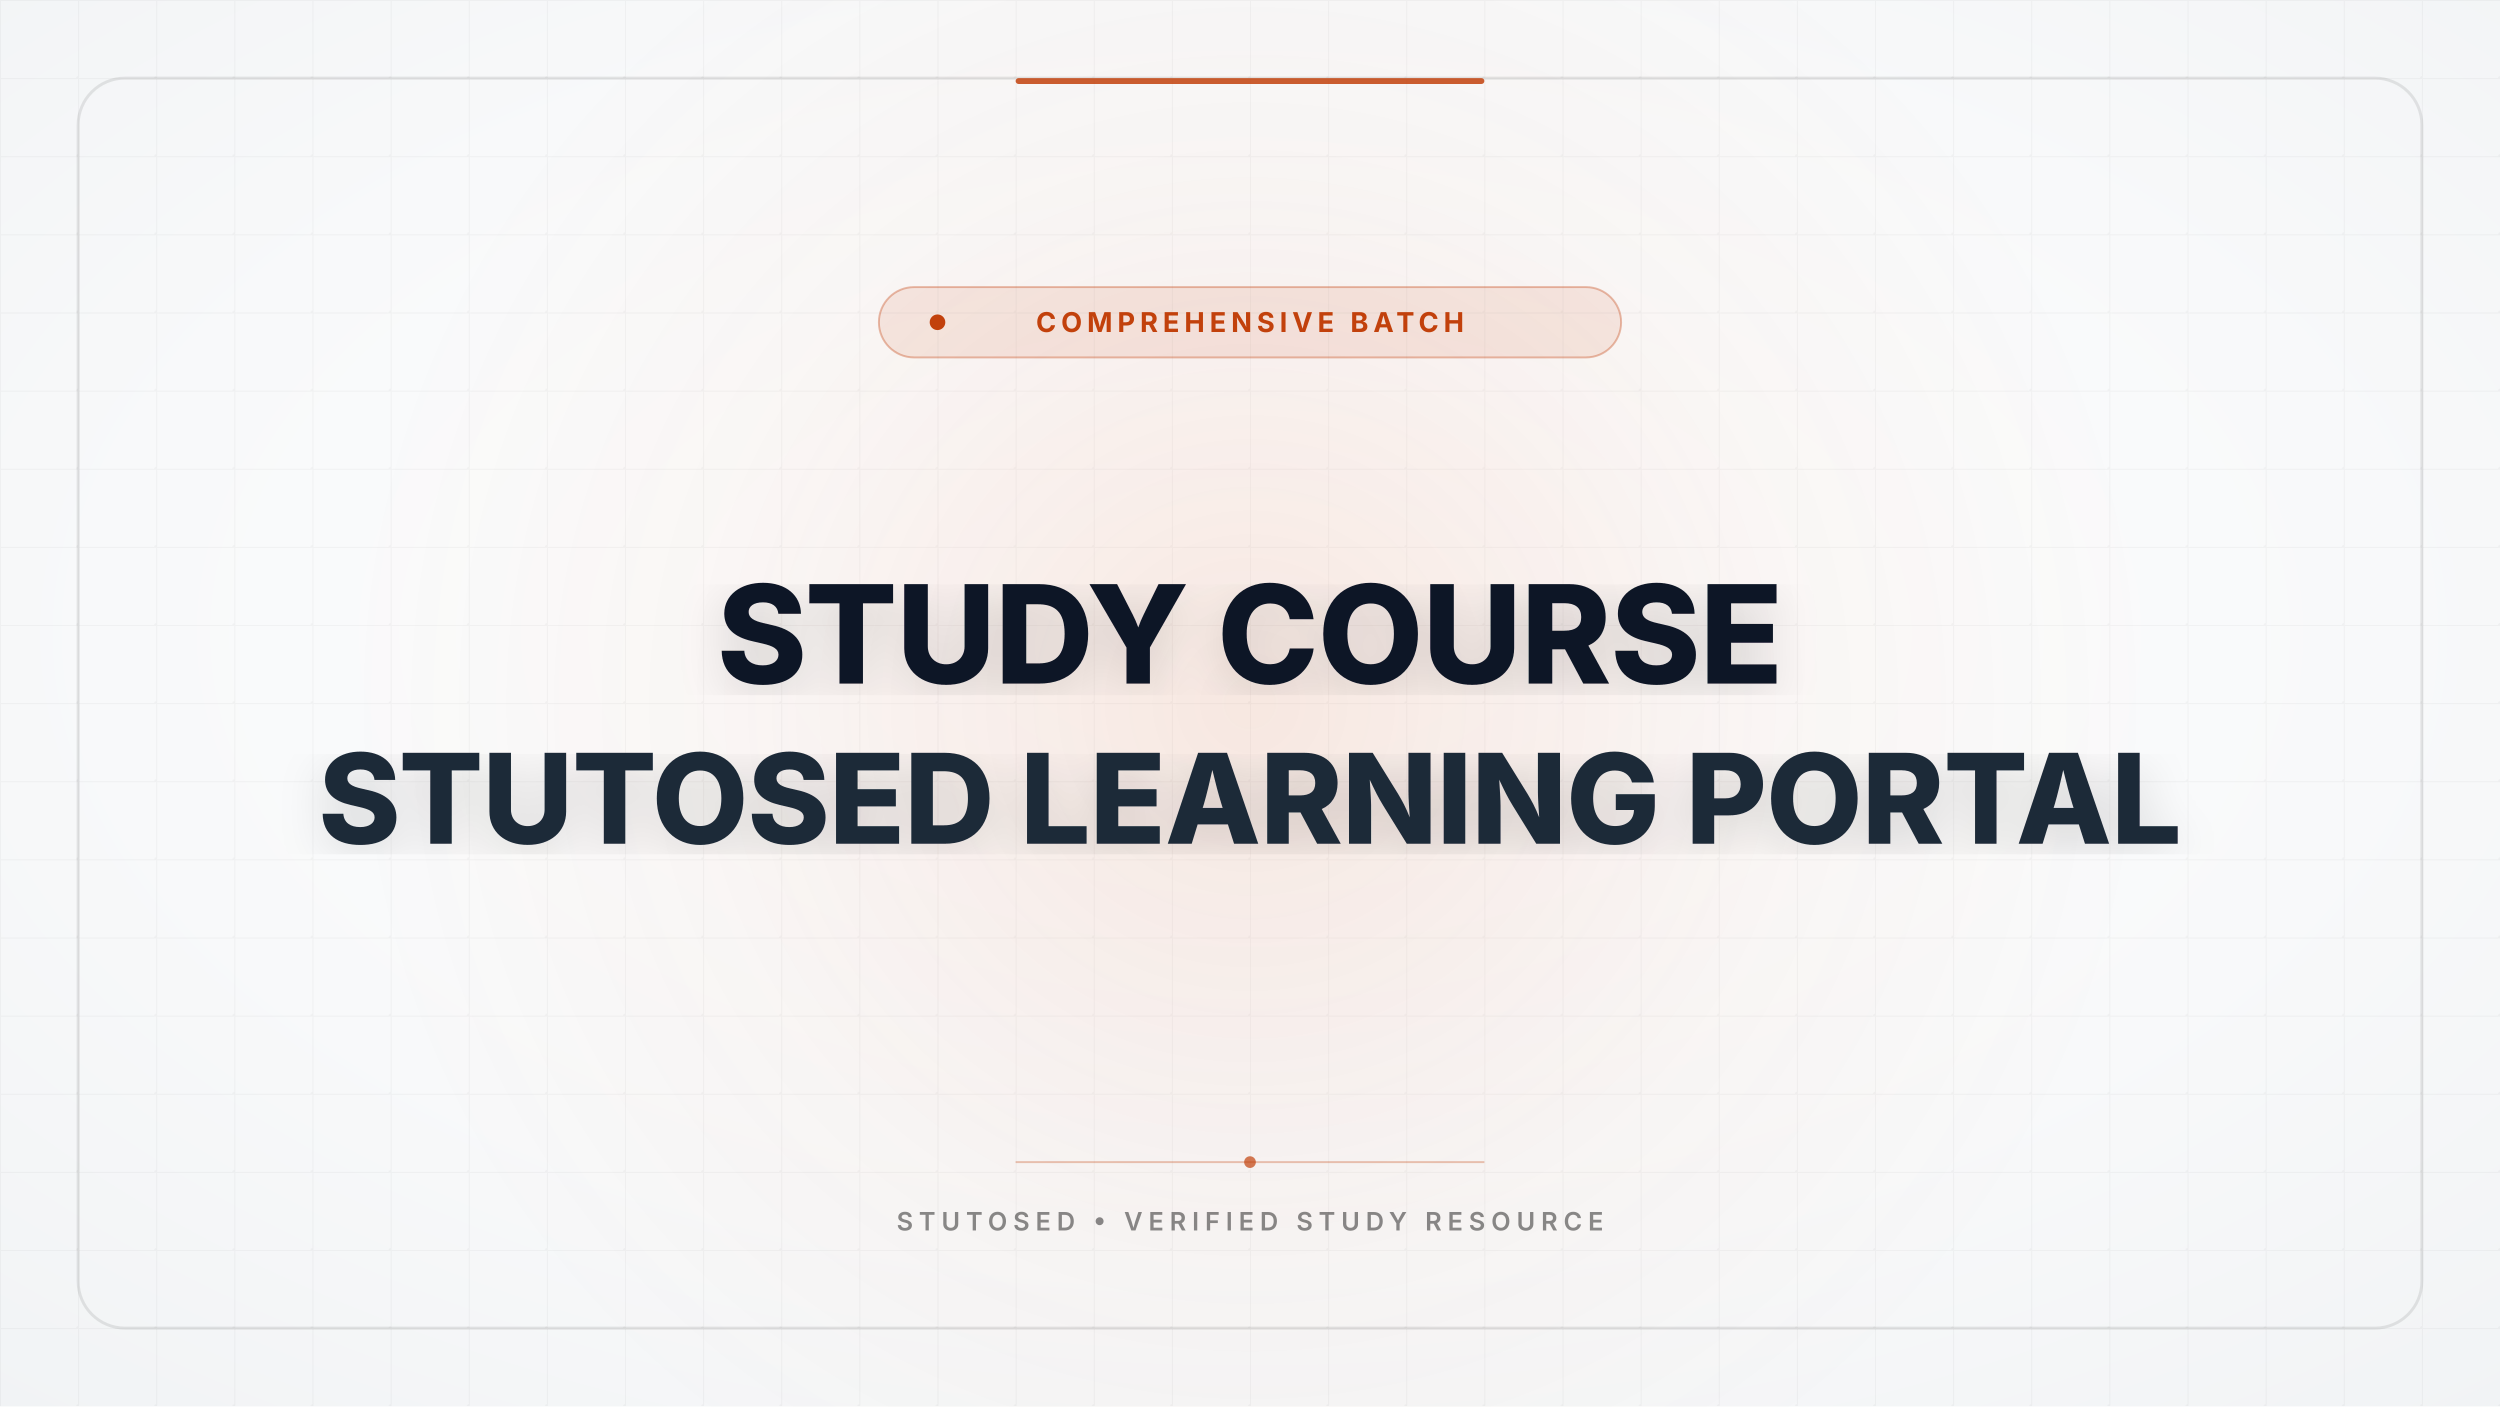
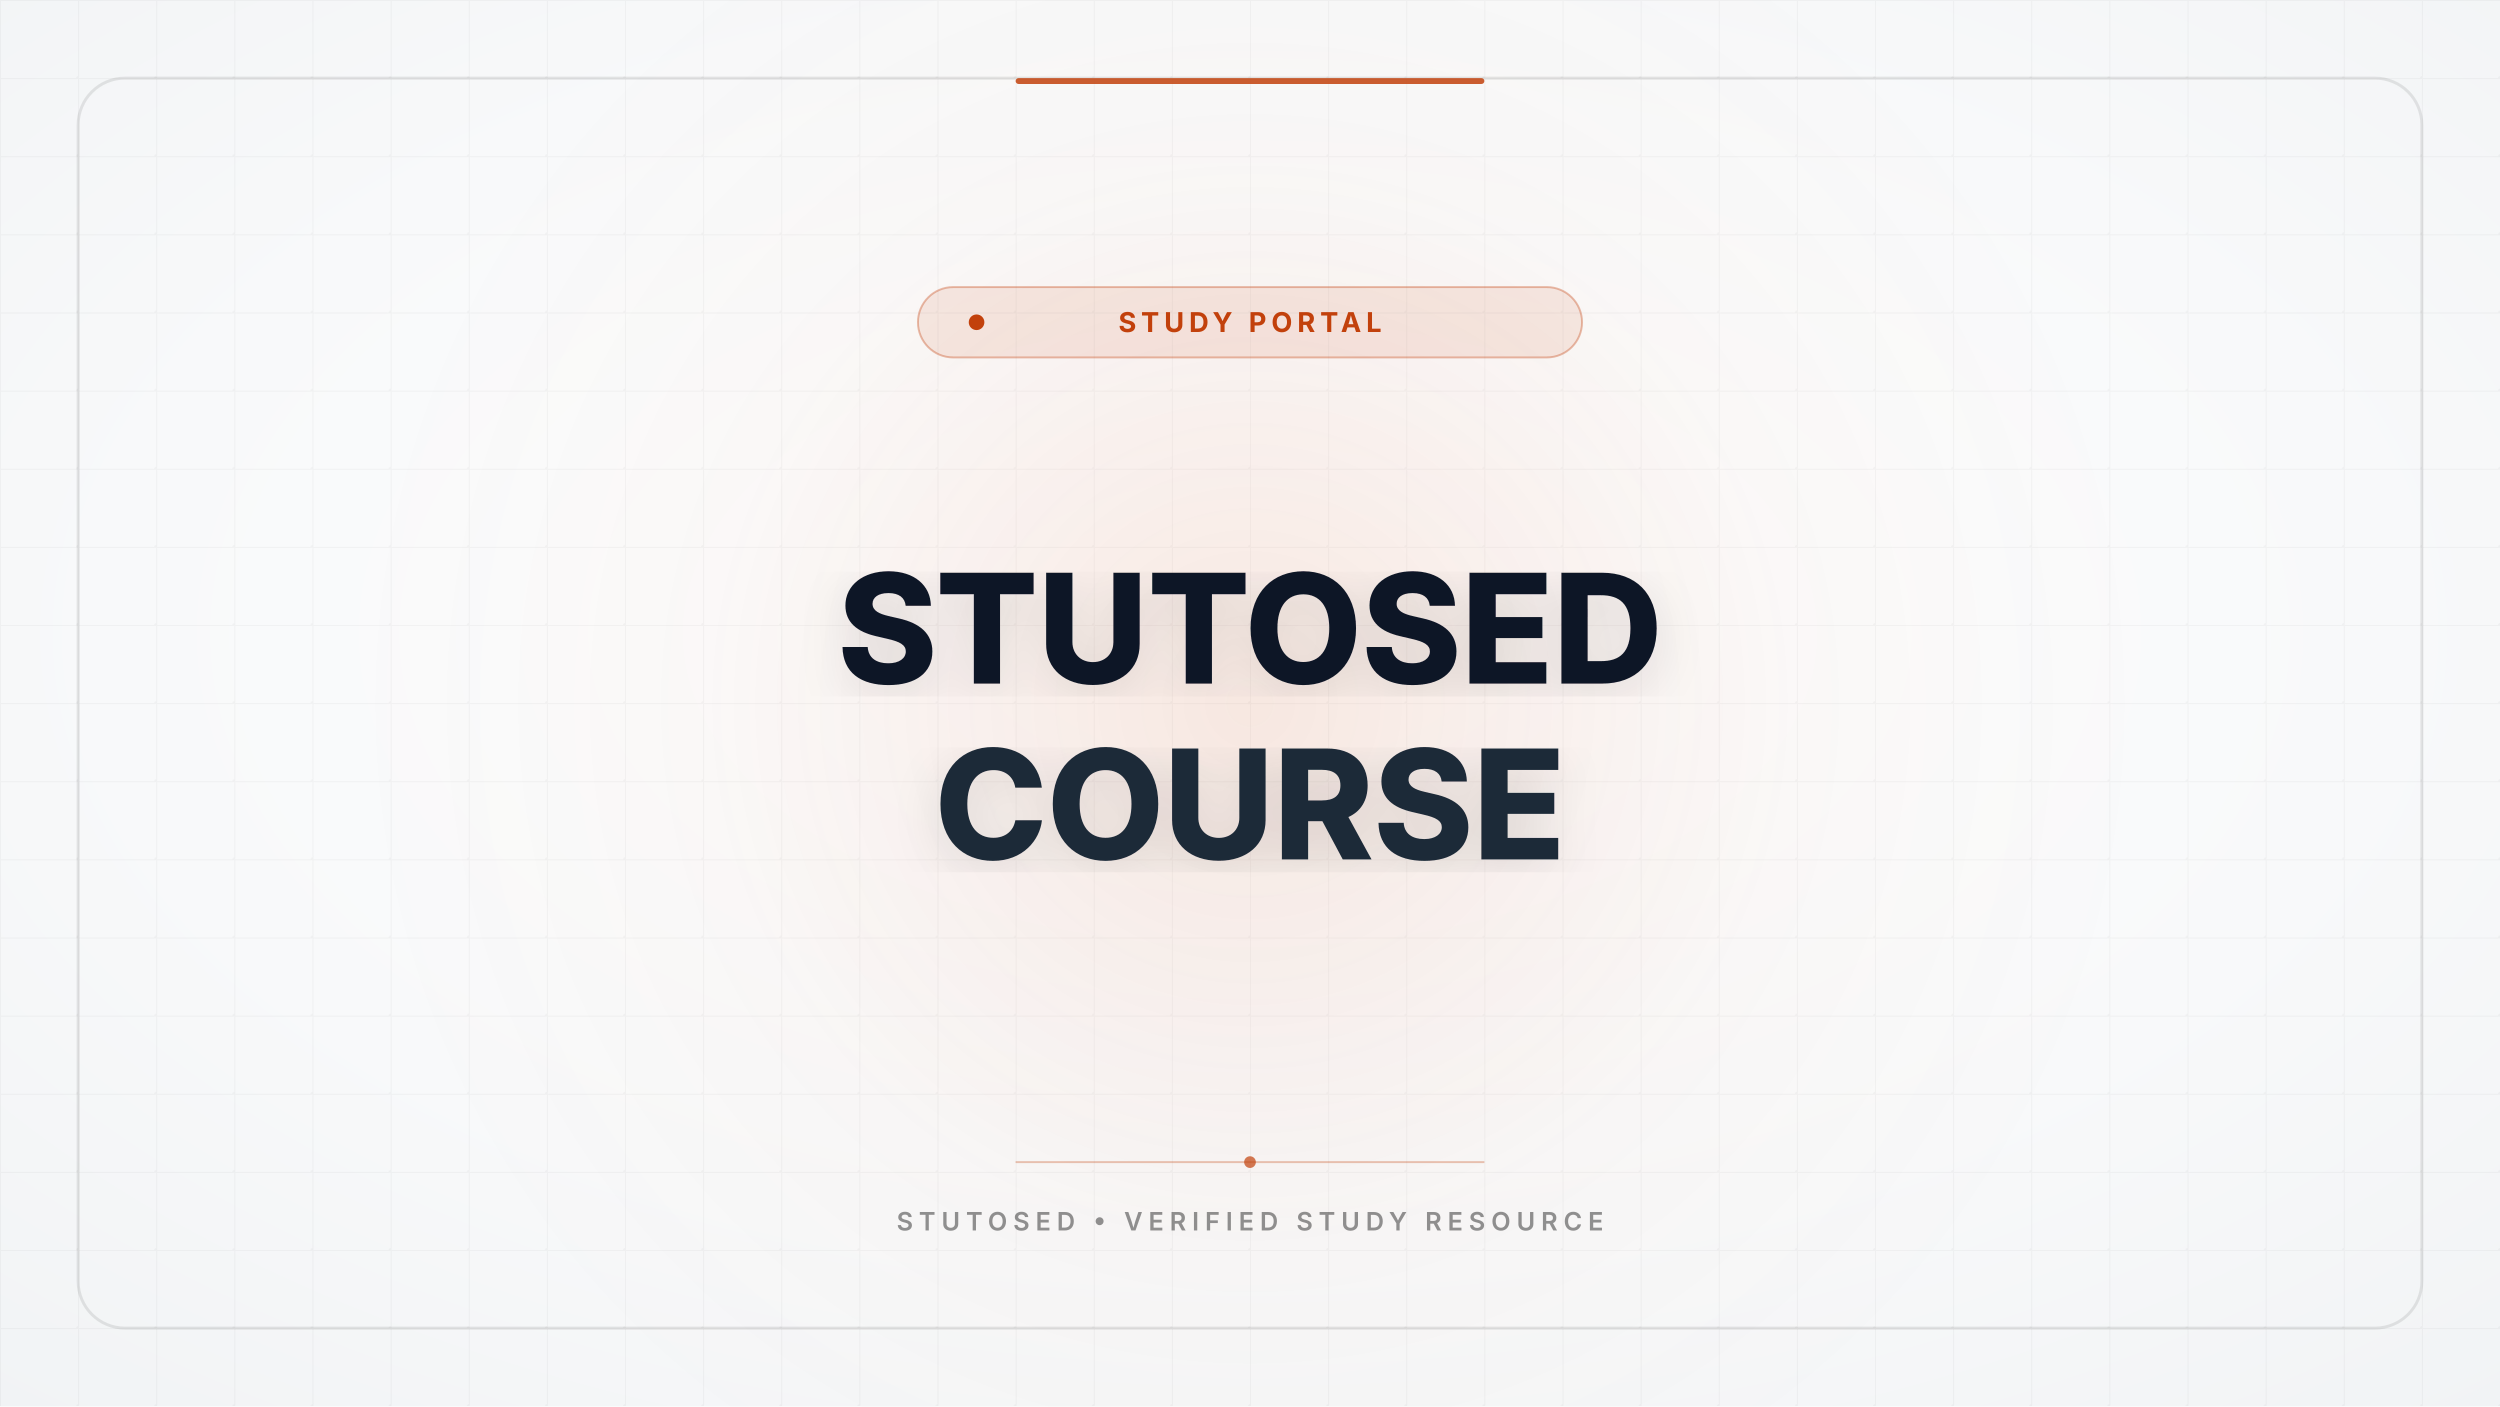
<svg xmlns="http://www.w3.org/2000/svg" viewBox="0 0 1280 720" width="1280" height="720">
  <defs>
    <radialGradient id="bg-grad" cx="50%" cy="45%" r="75%">
      <stop offset="0%" stop-color="#FFFFFF" />
      <stop offset="60%" stop-color="#F8F9FA" />
      <stop offset="100%" stop-color="#F1F3F5" />
    </radialGradient>
    <radialGradient id="accent-glow-rad" cx="50%" cy="50%" r="50%">
      <stop offset="0%" stop-color="#c2410c" stop-opacity="0.12" />
-       <stop offset="60%" stop-color="#c2410c" stop-opacity="0.03" />
+       <stop offset="60%" stop-color="#c2410c" stop-opacity="0.02" />
      <stop offset="100%" stop-color="#c2410c" stop-opacity="0" />
    </radialGradient>
    <filter id="shadow" x="-10%" y="-10%" width="120%" height="120%">
-       <feDropShadow dx="0" dy="6" stdDeviation="12" flood-color="#000000" flood-opacity="0.15" />
+       <feDropShadow dx="0" dy="6" stdDeviation="12" flood-color="#000000" flood-opacity="0.12" />
    </filter>
    <pattern id="grid-pattern" width="40" height="40" patternUnits="userSpaceOnUse">
      <path d="M 40 0 L 0 0 0 40" fill="none" stroke="rgba(0,0,0,0.035)" stroke-width="1" />
      <circle cx="40" cy="40" r="1" fill="rgba(0,0,0,0.035)" />
    </pattern>
  </defs>
  <rect width="1280" height="720" fill="url(#bg-grad)" />
  <rect width="1280" height="720" fill="url(#grid-pattern)" />
  <circle cx="640" cy="360" r="460" fill="url(#accent-glow-rad)" />
  <rect x="40" y="40" width="1200" height="640" rx="24" fill="none" stroke="rgba(0,0,0,0.09)" stroke-width="1.5" />
  <rect x="520" y="40" width="240" height="3" rx="1.5" fill="#c2410c" opacity="0.85" />
  <g transform="translate(640, 165)">
-     <rect x="-190" y="-18" width="380" height="36" rx="18" fill="#c2410c" fill-opacity="0.1" stroke="#c2410c" stroke-opacity="0.35" stroke-width="1" />
-     <circle cx="-160" cy="0" r="4" fill="#c2410c" />
+     <rect x="-170" y="-18" width="340" height="36" rx="18" fill="#c2410c" fill-opacity="0.1" stroke="#c2410c" stroke-opacity="0.35" stroke-width="1" />
+     <circle cx="-140" cy="0" r="4" fill="#c2410c" />
    <text x="0" y="5" text-anchor="middle" font-family="'Space Grotesk', -apple-system, system-ui, sans-serif" font-size="14" font-weight="700" letter-spacing="2.5" fill="#c2410c" text-transform="uppercase">
-       COMPREHENSIVE BATCH
+       STUDY PORTAL
    </text>
  </g>
  <g>
-     <text x="640" y="350" text-anchor="middle" font-family="'Space Grotesk', -apple-system, system-ui, sans-serif" font-size="70" font-weight="800" letter-spacing="-0.5" fill="#111827" filter="url(#shadow)">STUDY COURSE</text>
-     <text x="640" y="432" text-anchor="middle" font-family="'Space Grotesk', -apple-system, system-ui, sans-serif" font-size="64" font-weight="800" letter-spacing="-0.5" fill="#1F2937" filter="url(#shadow)">STUTOSED LEARNING PORTAL</text>
+     <text x="640" y="350" text-anchor="middle" font-family="'Space Grotesk', -apple-system, system-ui, sans-serif" font-size="78" font-weight="800" letter-spacing="-0.5" fill="#111827" filter="url(#shadow)">STUTOSED</text>
+     <text x="640" y="440" text-anchor="middle" font-family="'Space Grotesk', -apple-system, system-ui, sans-serif" font-size="78" font-weight="800" letter-spacing="-0.5" fill="#1F2937" filter="url(#shadow)">COURSE</text>
  </g>
  <g transform="translate(640, 595)">
    <line x1="-120" y1="0" x2="120" y2="0" stroke="#c2410c" stroke-opacity="0.3" stroke-width="1" />
    <circle cx="0" cy="0" r="3" fill="#c2410c" opacity="0.7" />
  </g>
  <g transform="translate(640, 630)">
-     <text x="0" y="0" text-anchor="middle" font-family="'Space Grotesk', -apple-system, system-ui, sans-serif" font-size="13" font-weight="600" letter-spacing="3" fill="rgba(0,0,0,0.45)">
+     <text x="0" y="0" text-anchor="middle" font-family="'Space Grotesk', -apple-system, system-ui, sans-serif" font-size="13" font-weight="600" letter-spacing="3" fill="rgba(0,0,0,0.42)">
      STUTOSED • VERIFIED STUDY RESOURCE
    </text>
  </g>
</svg>
